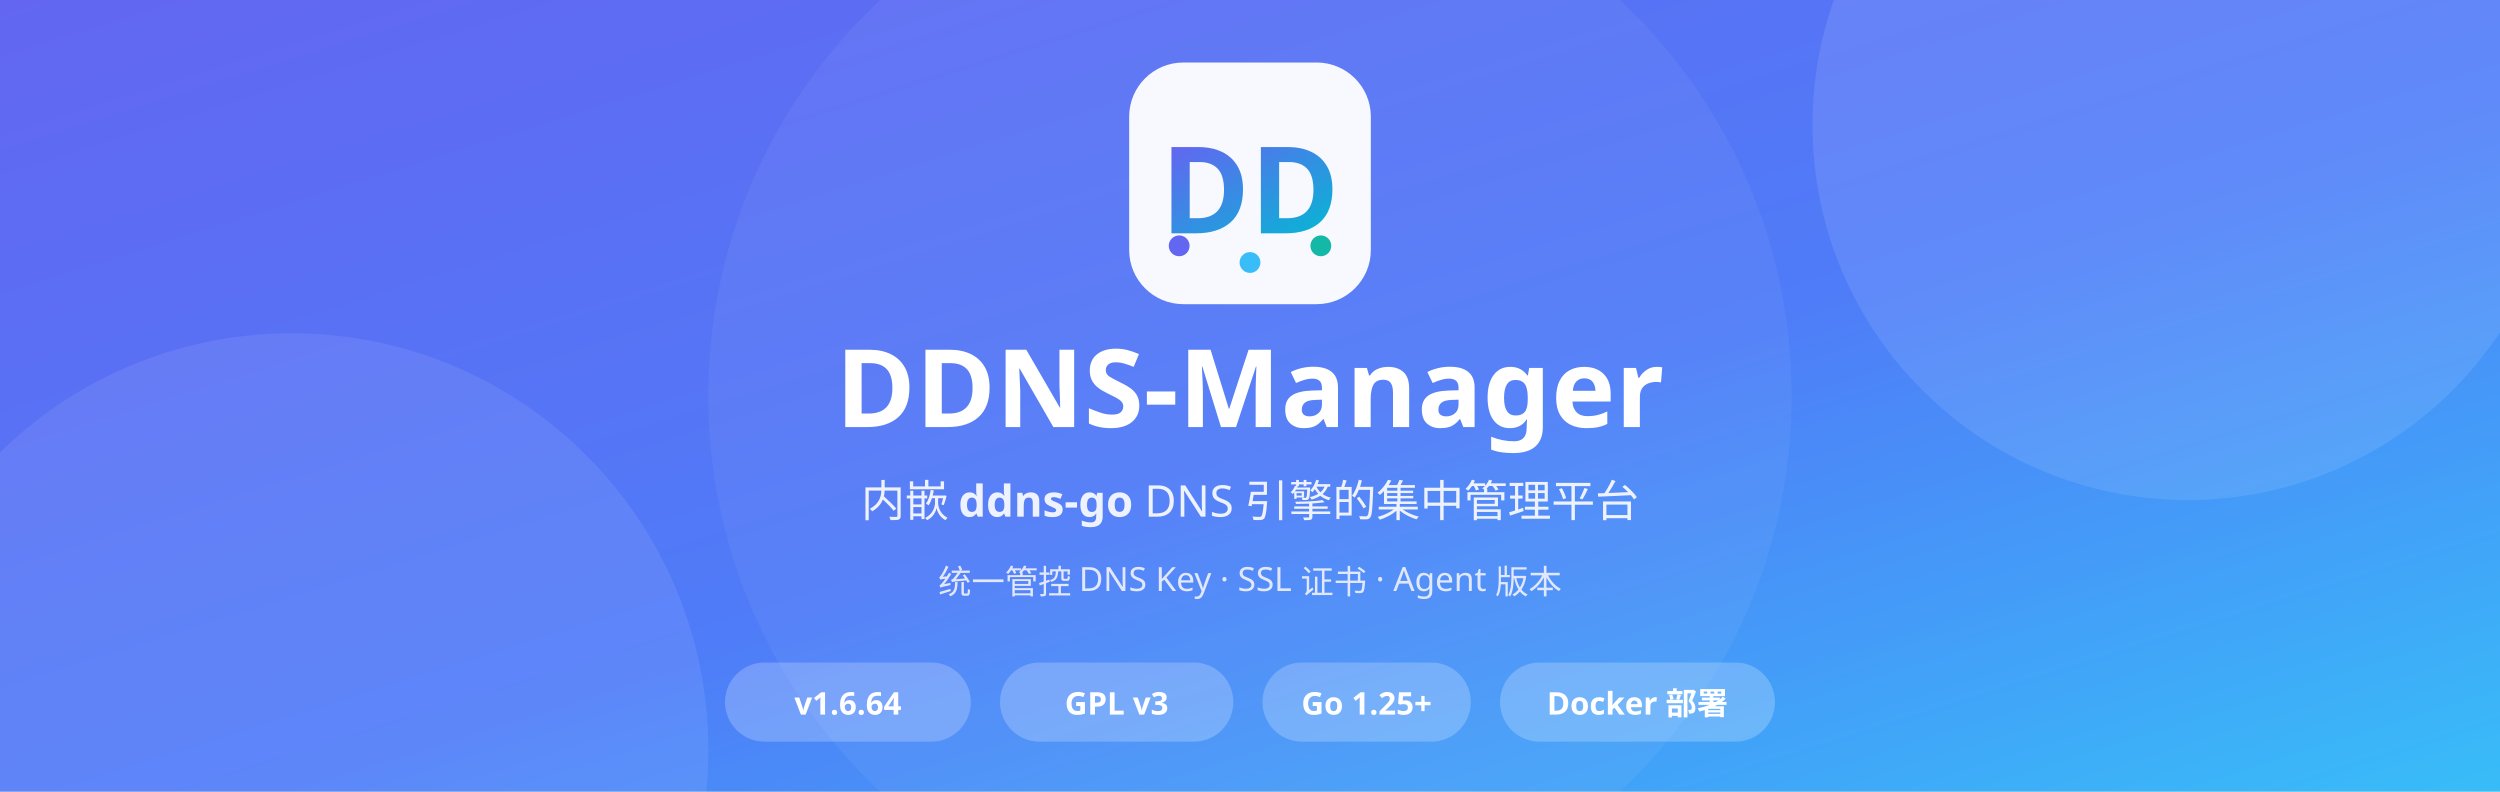
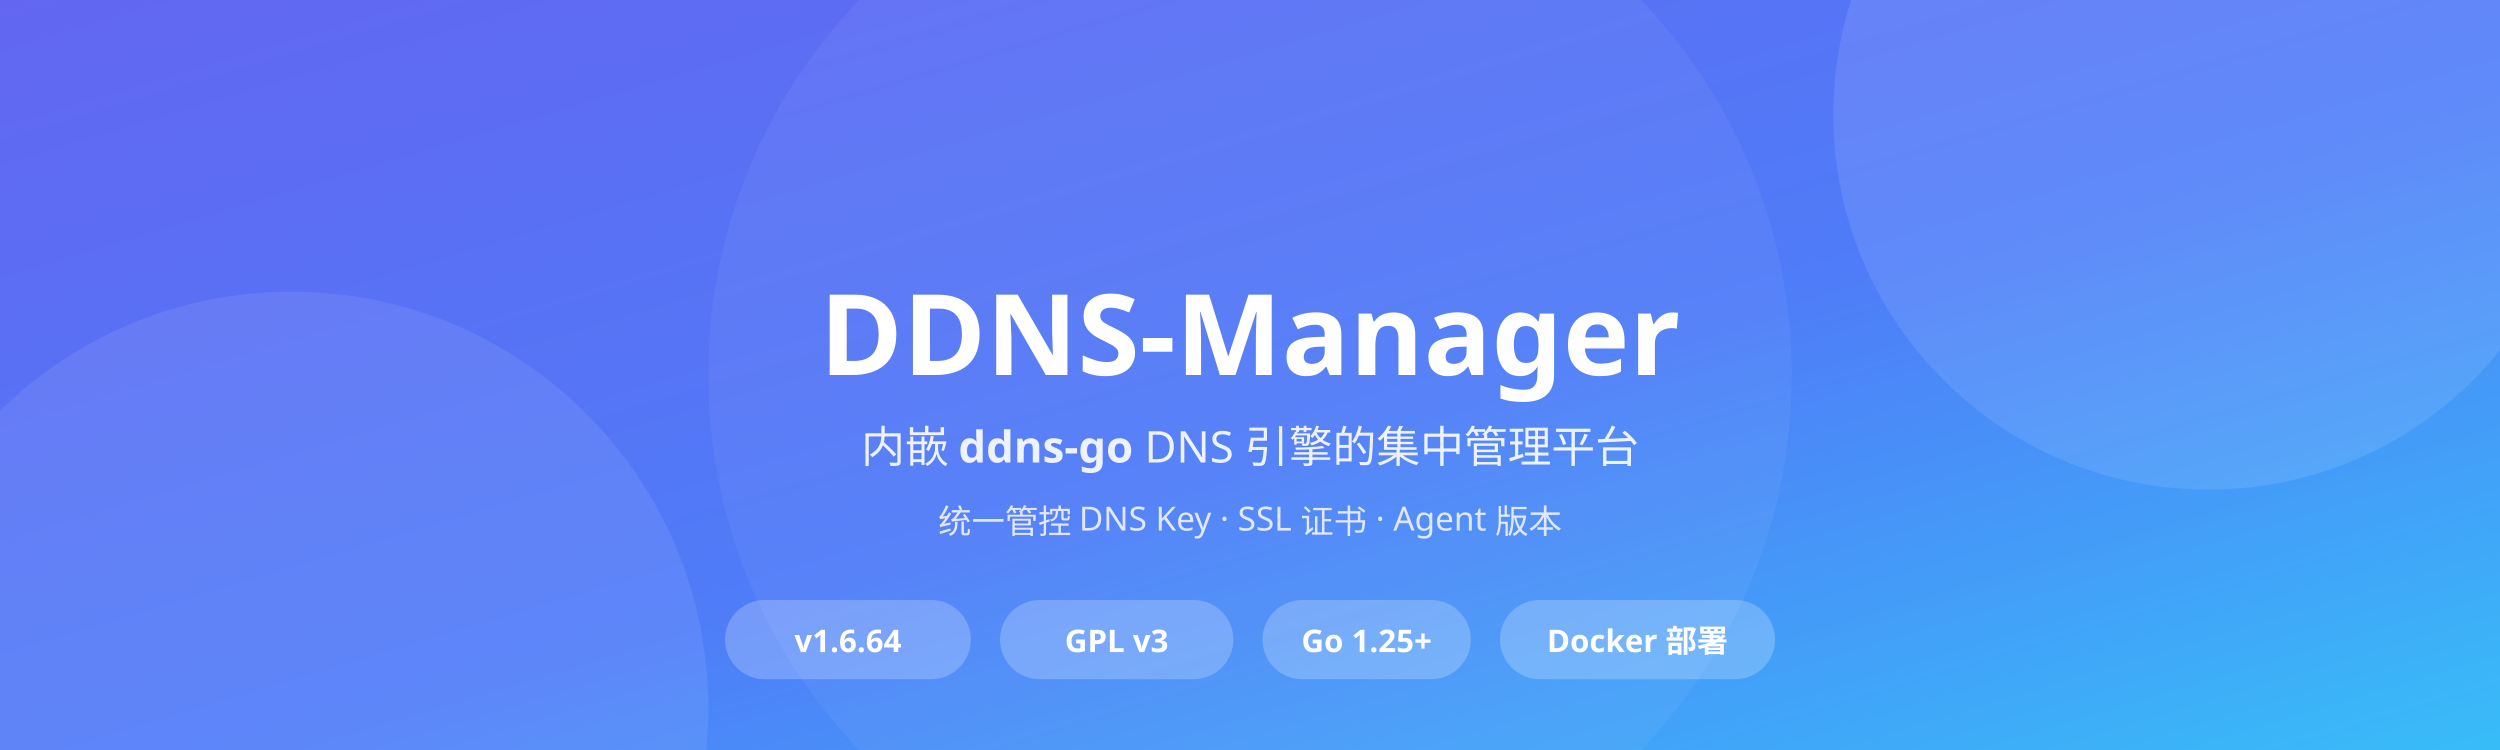
- <svg xmlns="http://www.w3.org/2000/svg" width="1200" height="380" viewBox="0 0 1200 380" font-family="'Segoe UI','PingFang SC','Microsoft YaHei','Noto Sans SC',sans-serif" aria-labelledby="t d">
+ <svg xmlns="http://www.w3.org/2000/svg" width="1200" height="360" viewBox="0 0 1200 360" font-family="'Segoe UI','PingFang SC','Microsoft YaHei','Noto Sans SC',sans-serif" aria-labelledby="t d">
  <defs>
    <linearGradient id="bg" x1="0" y1="0" x2="1" y2="1">
      <stop offset="0%" stop-color="#6366f1" />
      <stop offset="55%" stop-color="#4f7cf8" />
      <stop offset="100%" stop-color="#38bdf8" />
    </linearGradient>
-     <linearGradient id="gradText" x1="0" y1="0" x2="1" y2="1">
-       <stop offset="0%" stop-color="#6366f1" />
-       <stop offset="100%" stop-color="#06b6d4" />
-     </linearGradient>
  </defs>
-   <rect width="1200" height="380" fill="url(#bg)" />
-   <circle cx="1050" cy="60" r="180" fill="#ffffff" opacity="0.10" />
-   <circle cx="140" cy="360" r="200" fill="#ffffff" opacity="0.08" />
-   <circle cx="600" cy="190" r="260" fill="#ffffff" opacity="0.05" />
-   <g>
-     <rect x="542" y="30" width="116" height="116" rx="26" fill="#ffffff" opacity="0.95" />
-     <text x="600" y="112" font-size="58" font-weight="800" fill="url(#gradText)" text-anchor="middle">DD</text>
-     <circle cx="566" cy="118" r="5" fill="#6366f1" />
-     <circle cx="600" cy="126" r="5" fill="#38bdf8" />
-     <circle cx="634" cy="118" r="5" fill="#14b8a6" />
-   </g>
-   <text x="600" y="205" font-size="52" font-weight="800" fill="#ffffff" text-anchor="middle">DDNS-Manager</text>
-   <text x="600" y="248" font-size="21" fill="#eef2ff" text-anchor="middle">内嵌 <tspan font-weight="700">ddns-go</tspan> DNS 引擎的集中管理平台</text>
-   <text x="600" y="285" font-size="16" fill="#e0e7ff" text-anchor="middle">统一管控 DNS Key · SSL 证书 · Agent 版本</text>
+   <rect width="1200" height="360" fill="url(#bg)" />
+   <circle cx="1060" cy="55" r="180" fill="#ffffff" opacity="0.10" />
+   <circle cx="140" cy="340" r="200" fill="#ffffff" opacity="0.08" />
+   <circle cx="600" cy="180" r="260" fill="#ffffff" opacity="0.05" />
+   <text x="600" y="180" font-size="54" font-weight="800" fill="#ffffff" text-anchor="middle">DDNS-Manager</text>
+   <text x="600" y="222" font-size="21" fill="#eef2ff" text-anchor="middle">内嵌 <tspan font-weight="700">ddns-go</tspan> DNS 引擎的集中管理平台</text>
+   <text x="600" y="256" font-size="16" fill="#e0e7ff" text-anchor="middle">统一管控 DNS Key · SSL 证书 · Agent 版本</text>
  <g font-size="15" font-weight="600">
-     <rect x="348" y="318" width="118" height="38" rx="19" fill="#ffffff" opacity="0.22" />
-     <text x="407" y="343" fill="#ffffff" text-anchor="middle">v1.6.64</text>
-     <rect x="480" y="318" width="112" height="38" rx="19" fill="#ffffff" opacity="0.22" />
-     <text x="536" y="343" fill="#ffffff" text-anchor="middle">GPL v3</text>
-     <rect x="606" y="318" width="100" height="38" rx="19" fill="#ffffff" opacity="0.22" />
-     <text x="656" y="343" fill="#ffffff" text-anchor="middle">Go 1.25+</text>
-     <rect x="720" y="318" width="132" height="38" rx="19" fill="#ffffff" opacity="0.22" />
-     <text x="786" y="343" fill="#ffffff" text-anchor="middle">Docker 部署</text>
+     <rect x="348" y="288" width="118" height="38" rx="19" fill="#ffffff" opacity="0.22" />
+     <text x="407" y="313" fill="#ffffff" text-anchor="middle">v1.6.64</text>
+     <rect x="480" y="288" width="112" height="38" rx="19" fill="#ffffff" opacity="0.22" />
+     <text x="536" y="313" fill="#ffffff" text-anchor="middle">GPL v3</text>
+     <rect x="606" y="288" width="100" height="38" rx="19" fill="#ffffff" opacity="0.22" />
+     <text x="656" y="313" fill="#ffffff" text-anchor="middle">Go 1.25+</text>
+     <rect x="720" y="288" width="132" height="38" rx="19" fill="#ffffff" opacity="0.22" />
+     <text x="786" y="313" fill="#ffffff" text-anchor="middle">Docker 部署</text>
  </g>
</svg>
